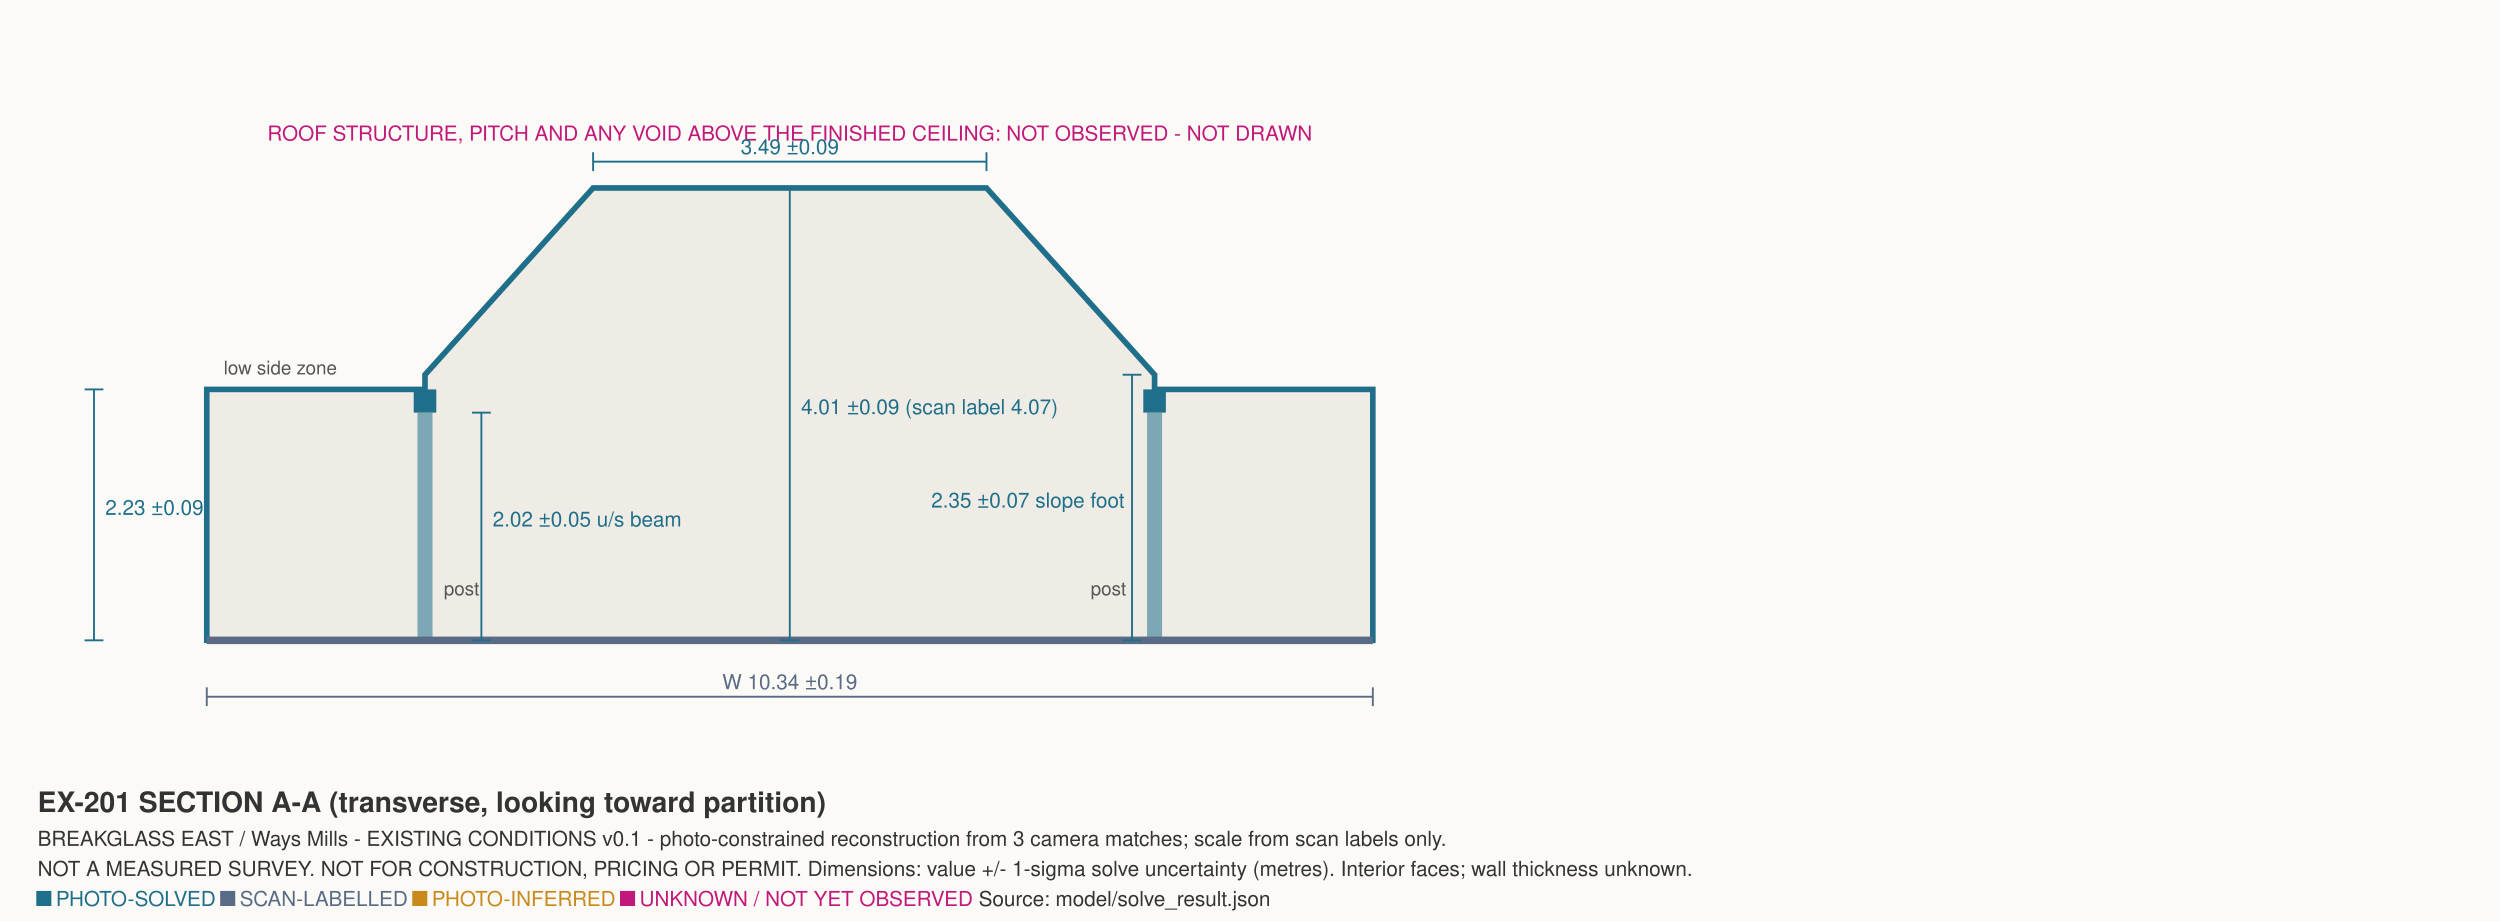
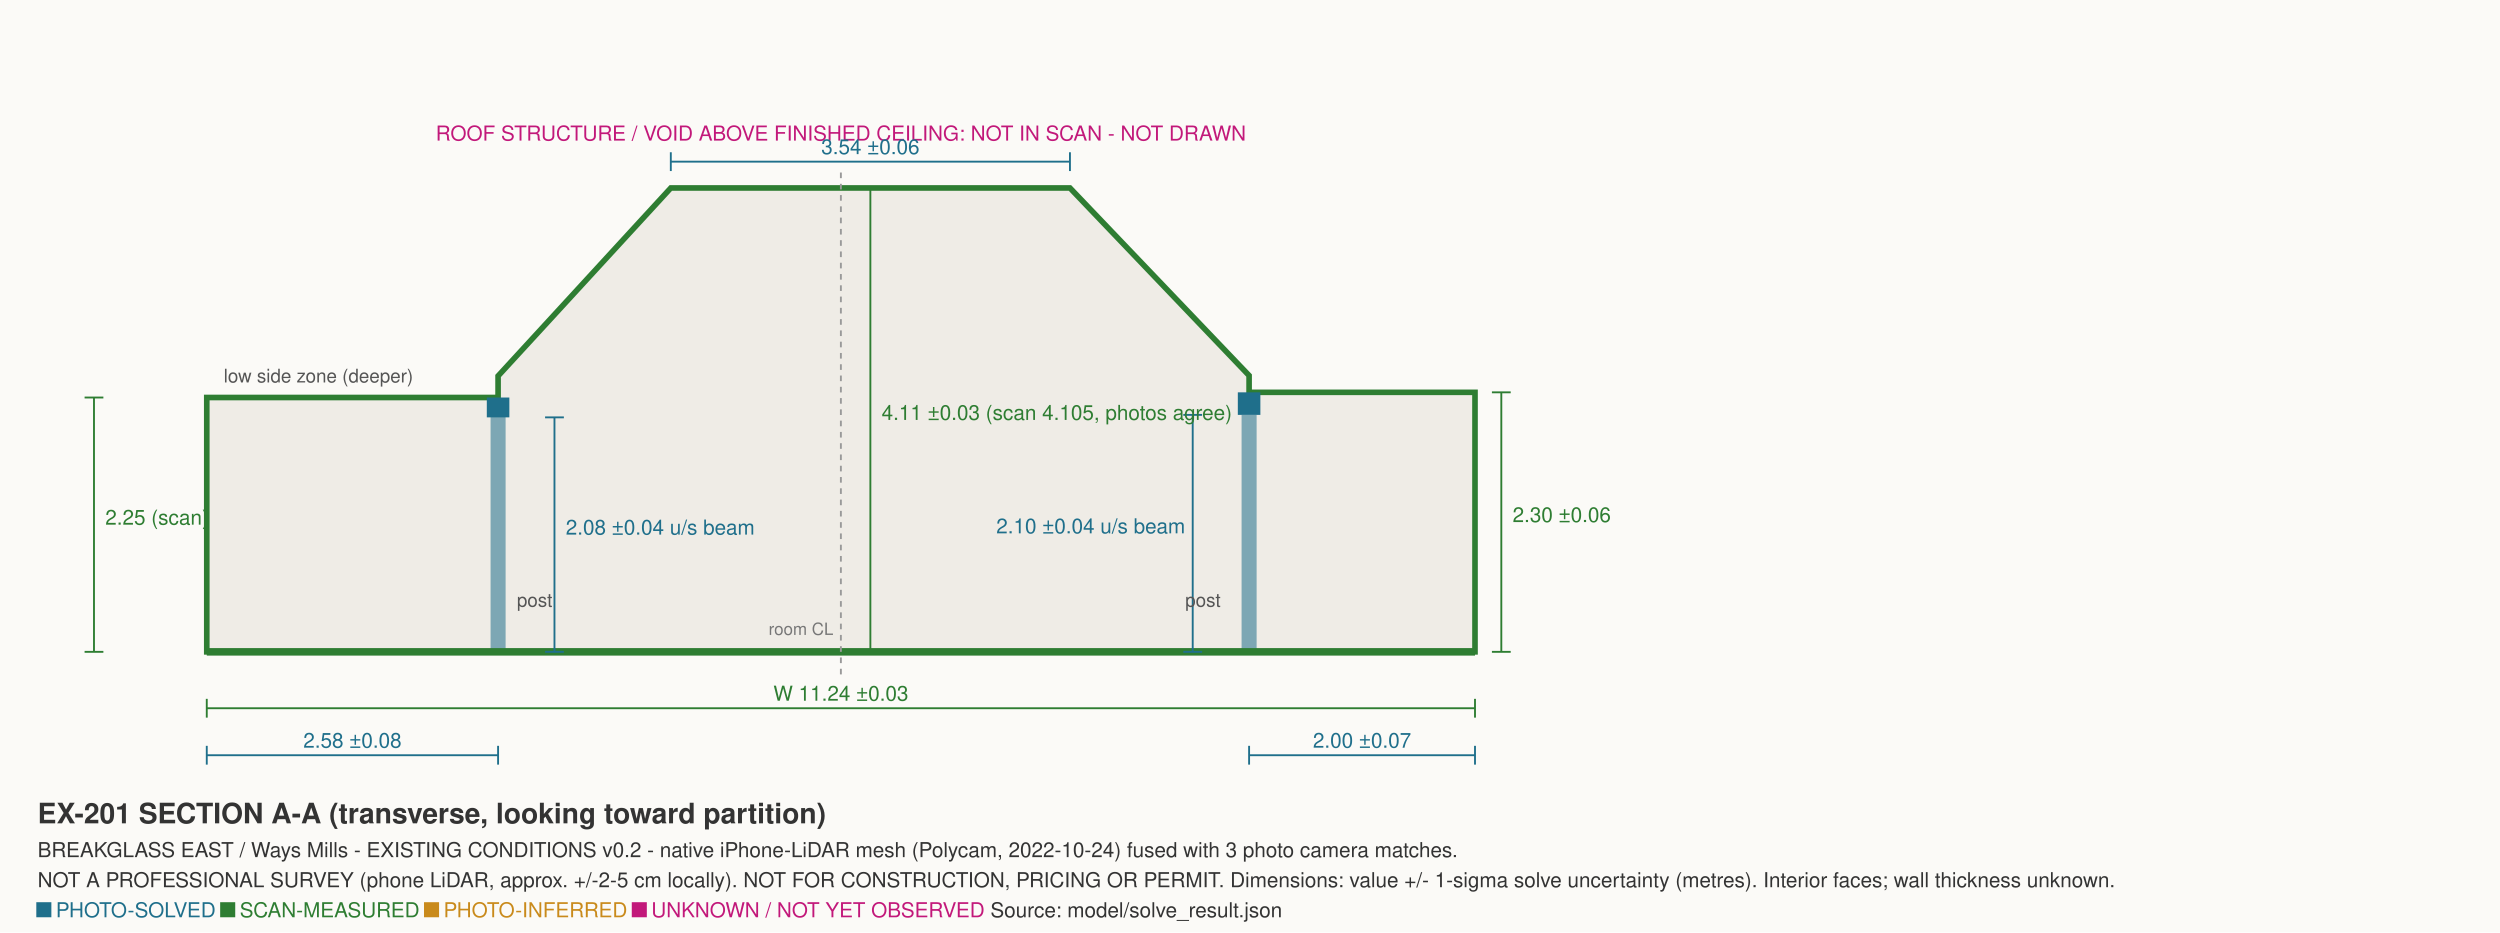
- <svg xmlns="http://www.w3.org/2000/svg" width="1330" height="490" viewBox="0 0 1330 490" font-family="Helvetica,Arial,sans-serif">
-   <rect width="1330" height="490" fill="#fbfaf7" />
-   <polygon points="110,340.66 730.34,340.66 730.34,207.16 614.24,207.16 614.24,199.36 524.81,100.0 315.53,100.0 226.1,199.36 226.1,207.16 110,207.16" fill="#efece6" stroke="#1f6f8b" stroke-width="3" />
-   <rect x="220.1" y="207.16" width="12" height="12.36" fill="#1f6f8b" />
-   <rect x="222.1" y="219.52" width="8" height="121.14" fill="#1f6f8b" opacity="0.55" />
-   <rect x="608.24" y="207.16" width="12" height="12.36" fill="#1f6f8b" />
-   <rect x="610.24" y="219.52" width="8" height="121.14" fill="#1f6f8b" opacity="0.55" />
-   <line x1="110" y1="340.66" x2="730.34" y2="340.66" stroke="#5a6b85" stroke-width="4" />
-   <text x="420.17" y="74.8" font-size="11" text-anchor="middle" fill="#c2187a">ROOF STRUCTURE, PITCH AND ANY VOID ABOVE THE FINISHED CEILING: NOT OBSERVED - NOT DRAWN</text>
-   <line x1="50" y1="340.66" x2="50" y2="207.16" stroke="#1f6f8b" stroke-width="1" />
-   <line x1="45" y1="340.66" x2="55" y2="340.66" stroke="#1f6f8b" />
-   <line x1="45" y1="207.16" x2="55" y2="207.16" stroke="#1f6f8b" />
-   <text x="56" y="273.91" font-size="11" fill="#1f6f8b">2.23 ±0.09</text>
-   <line x1="256.1" y1="340.66" x2="256.1" y2="219.52" stroke="#1f6f8b" stroke-width="1" />
-   <line x1="251.1" y1="340.66" x2="261.1" y2="340.66" stroke="#1f6f8b" />
-   <line x1="251.1" y1="219.52" x2="261.1" y2="219.52" stroke="#1f6f8b" />
-   <text x="262.1" y="280.09" font-size="11" fill="#1f6f8b">2.02 ±0.05 u/s beam</text>
-   <line x1="602.24" y1="340.66" x2="602.24" y2="199.36" stroke="#1f6f8b" stroke-width="1" />
-   <line x1="597.24" y1="340.66" x2="607.24" y2="340.66" stroke="#1f6f8b" />
-   <line x1="597.24" y1="199.36" x2="607.24" y2="199.36" stroke="#1f6f8b" />
-   <text x="598.24" y="270.01" font-size="11" text-anchor="end" fill="#1f6f8b">2.35 ±0.07 slope foot</text>
-   <line x1="420.17" y1="340.66" x2="420.17" y2="100.0" stroke="#1f6f8b" stroke-width="1" />
-   <line x1="415.17" y1="340.66" x2="425.17" y2="340.66" stroke="#1f6f8b" />
-   <line x1="415.17" y1="100.0" x2="425.17" y2="100.0" stroke="#1f6f8b" />
-   <text x="426.17" y="220.33" font-size="11" fill="#1f6f8b">4.01 ±0.09 (scan label 4.07)</text>
-   <line x1="315.53" y1="86.0" x2="524.81" y2="86.0" stroke="#1f6f8b" stroke-width="1" />
-   <line x1="315.53" y1="81.0" x2="315.53" y2="91.0" stroke="#1f6f8b" />
-   <line x1="524.81" y1="81.0" x2="524.81" y2="91.0" stroke="#1f6f8b" />
-   <text x="420.17" y="82.0" font-size="11" text-anchor="middle" fill="#1f6f8b">3.49 ±0.09</text>
-   <line x1="110" y1="370.66" x2="730.34" y2="370.66" stroke="#5a6b85" stroke-width="1" />
-   <line x1="110" y1="365.66" x2="110" y2="375.66" stroke="#5a6b85" />
-   <line x1="730.34" y1="365.66" x2="730.34" y2="375.66" stroke="#5a6b85" />
-   <text x="420.17" y="366.66" font-size="11" text-anchor="middle" fill="#5a6b85">W 10.34 ±0.19</text>
-   <text x="236.1" y="316.66" font-size="10" fill="#555">post</text>
-   <text x="580.24" y="316.66" font-size="10" fill="#555">post</text>
-   <text x="119.0" y="199.16" font-size="10" fill="#555">low side zone</text>
+ <svg xmlns="http://www.w3.org/2000/svg" width="1330" height="496" viewBox="0 0 1330 496" font-family="Helvetica,Arial,sans-serif">
+   <rect width="1330" height="496" fill="#fbfaf7" />
+   <polygon points="110,346.78 784.7,346.78 784.7,208.72 664.52,208.72 664.52,199.78 569.21,100.0 356.87,100.0 264.98,200.02 264.98,211.48 110,211.48" fill="#efece6" stroke="#2e7d32" stroke-width="3" />
+   <rect x="258.98" y="211.48" width="12" height="10.56" fill="#1f6f8b" />
+   <rect x="260.98" y="220.72" width="8" height="126.06" fill="#1f6f8b" opacity="0.55" />
+   <rect x="658.52" y="208.72" width="12" height="12" fill="#1f6f8b" />
+   <rect x="660.52" y="220.72" width="8" height="126.06" fill="#1f6f8b" opacity="0.55" />
+   <line x1="110" y1="346.78" x2="784.7" y2="346.78" stroke="#2e7d32" stroke-width="4" />
+   <text x="447.35" y="74.8" font-size="11" text-anchor="middle" fill="#c2187a">ROOF STRUCTURE / VOID ABOVE FINISHED CEILING: NOT IN SCAN - NOT DRAWN</text>
+   <line x1="50" y1="346.78" x2="50" y2="211.48" stroke="#2e7d32" stroke-width="1" />
+   <line x1="45" y1="346.78" x2="55" y2="346.78" stroke="#2e7d32" />
+   <line x1="45" y1="211.48" x2="55" y2="211.48" stroke="#2e7d32" />
+   <text x="56" y="279.13" font-size="11" fill="#2e7d32">2.25 (scan)</text>
+   <line x1="798.7" y1="346.78" x2="798.7" y2="208.72" stroke="#2e7d32" stroke-width="1" />
+   <line x1="793.7" y1="346.78" x2="803.7" y2="346.78" stroke="#2e7d32" />
+   <line x1="793.7" y1="208.72" x2="803.7" y2="208.72" stroke="#2e7d32" />
+   <text x="804.7" y="277.75" font-size="11" fill="#2e7d32">2.30 ±0.06</text>
+   <line x1="294.98" y1="346.78" x2="294.98" y2="222.04" stroke="#1f6f8b" stroke-width="1" />
+   <line x1="289.98" y1="346.78" x2="299.98" y2="346.78" stroke="#1f6f8b" />
+   <line x1="289.98" y1="222.04" x2="299.98" y2="222.04" stroke="#1f6f8b" />
+   <text x="300.98" y="284.41" font-size="11" fill="#1f6f8b">2.08 ±0.04 u/s beam</text>
+   <line x1="634.52" y1="346.78" x2="634.52" y2="220.72" stroke="#1f6f8b" stroke-width="1" />
+   <line x1="629.52" y1="346.78" x2="639.52" y2="346.78" stroke="#1f6f8b" />
+   <line x1="629.52" y1="220.72" x2="639.52" y2="220.72" stroke="#1f6f8b" />
+   <text x="630.52" y="283.75" font-size="11" text-anchor="end" fill="#1f6f8b">2.10 ±0.04 u/s beam</text>
+   <line x1="463.04" y1="346.78" x2="463.04" y2="100.0" stroke="#2e7d32" stroke-width="1" />
+   <line x1="458.04" y1="346.78" x2="468.04" y2="346.78" stroke="#2e7d32" />
+   <line x1="458.04" y1="100.0" x2="468.04" y2="100.0" stroke="#2e7d32" />
+   <text x="469.04" y="223.39" font-size="11" fill="#2e7d32">4.11 ±0.03 (scan 4.105, photos agree)</text>
+   <line x1="356.87" y1="86.0" x2="569.21" y2="86.0" stroke="#1f6f8b" stroke-width="1" />
+   <line x1="356.87" y1="81.0" x2="356.87" y2="91.0" stroke="#1f6f8b" />
+   <line x1="569.21" y1="81.0" x2="569.21" y2="91.0" stroke="#1f6f8b" />
+   <text x="463.04" y="82.0" font-size="11" text-anchor="middle" fill="#1f6f8b">3.54 ±0.06</text>
+   <line x1="110" y1="376.78" x2="784.7" y2="376.78" stroke="#2e7d32" stroke-width="1" />
+   <line x1="110" y1="371.78" x2="110" y2="381.78" stroke="#2e7d32" />
+   <line x1="784.7" y1="371.78" x2="784.7" y2="381.78" stroke="#2e7d32" />
+   <text x="447.35" y="372.78" font-size="11" text-anchor="middle" fill="#2e7d32">W 11.24 ±0.03</text>
+   <line x1="110" y1="401.78" x2="264.98" y2="401.78" stroke="#1f6f8b" stroke-width="1" />
+   <line x1="110" y1="396.78" x2="110" y2="406.78" stroke="#1f6f8b" />
+   <line x1="264.98" y1="396.78" x2="264.98" y2="406.78" stroke="#1f6f8b" />
+   <text x="187.49" y="397.78" font-size="11" text-anchor="middle" fill="#1f6f8b">2.58 ±0.08</text>
+   <line x1="664.52" y1="401.78" x2="784.7" y2="401.78" stroke="#1f6f8b" stroke-width="1" />
+   <line x1="664.52" y1="396.78" x2="664.52" y2="406.78" stroke="#1f6f8b" />
+   <line x1="784.7" y1="396.78" x2="784.7" y2="406.78" stroke="#1f6f8b" />
+   <text x="724.61" y="397.78" font-size="11" text-anchor="middle" fill="#1f6f8b">2.00 ±0.07</text>
+   <line x1="447.35" y1="358.78" x2="447.35" y2="91" stroke="#999" stroke-dasharray="3 3" />
+   <text x="443.35" y="337.78" font-size="9" text-anchor="end" fill="#777">room CL</text>
+   <text x="274.98" y="322.78" font-size="10" fill="#555">post</text>
+   <text x="630.52" y="322.78" font-size="10" fill="#555">post</text>
+   <text x="119.0" y="203.48" font-size="10" fill="#555">low side zone (deeper)</text>
  <g font-size="11" fill="#333">
-     <text x="20" y="432" font-size="15" font-weight="bold">EX-201  SECTION A-A (transverse, looking toward partition)</text>
-     <text x="20" y="450">BREAKGLASS EAST / Ways Mills - EXISTING CONDITIONS v0.1 - photo-constrained reconstruction from 3 camera matches; scale from scan labels only.</text>
-     <text x="20" y="466">NOT A MEASURED SURVEY. NOT FOR CONSTRUCTION, PRICING OR PERMIT. Dimensions: value +/- 1-sigma solve uncertainty (metres). Interior faces; wall thickness unknown.</text>
-     <text x="20" y="482">
+     <text x="20" y="438" font-size="15" font-weight="bold">EX-201  SECTION A-A (transverse, looking toward partition)</text>
+     <text x="20" y="456">BREAKGLASS EAST / Ways Mills - EXISTING CONDITIONS v0.2 - native iPhone-LiDAR mesh (Polycam, 2022-10-24) fused with 3 photo camera matches.</text>
+     <text x="20" y="472">NOT A PROFESSIONAL SURVEY (phone LiDAR, approx. +/-2-5 cm locally). NOT FOR CONSTRUCTION, PRICING OR PERMIT. Dimensions: value +/- 1-sigma solve uncertainty (metres). Interior faces; wall thickness unknown.</text>
+     <text x="20" y="488">
      <tspan fill="#1f6f8b">■ PHOTO-SOLVED</tspan>
-       <tspan fill="#5a6b85">■ SCAN-LABELLED</tspan>
+       <tspan fill="#2e7d32">■ SCAN-MEASURED</tspan>
      <tspan fill="#c98a1b">■ PHOTO-INFERRED</tspan>
      <tspan fill="#c2187a">■ UNKNOWN / NOT YET OBSERVED</tspan>   Source: model/solve_result.json</text>
  </g>
</svg>
